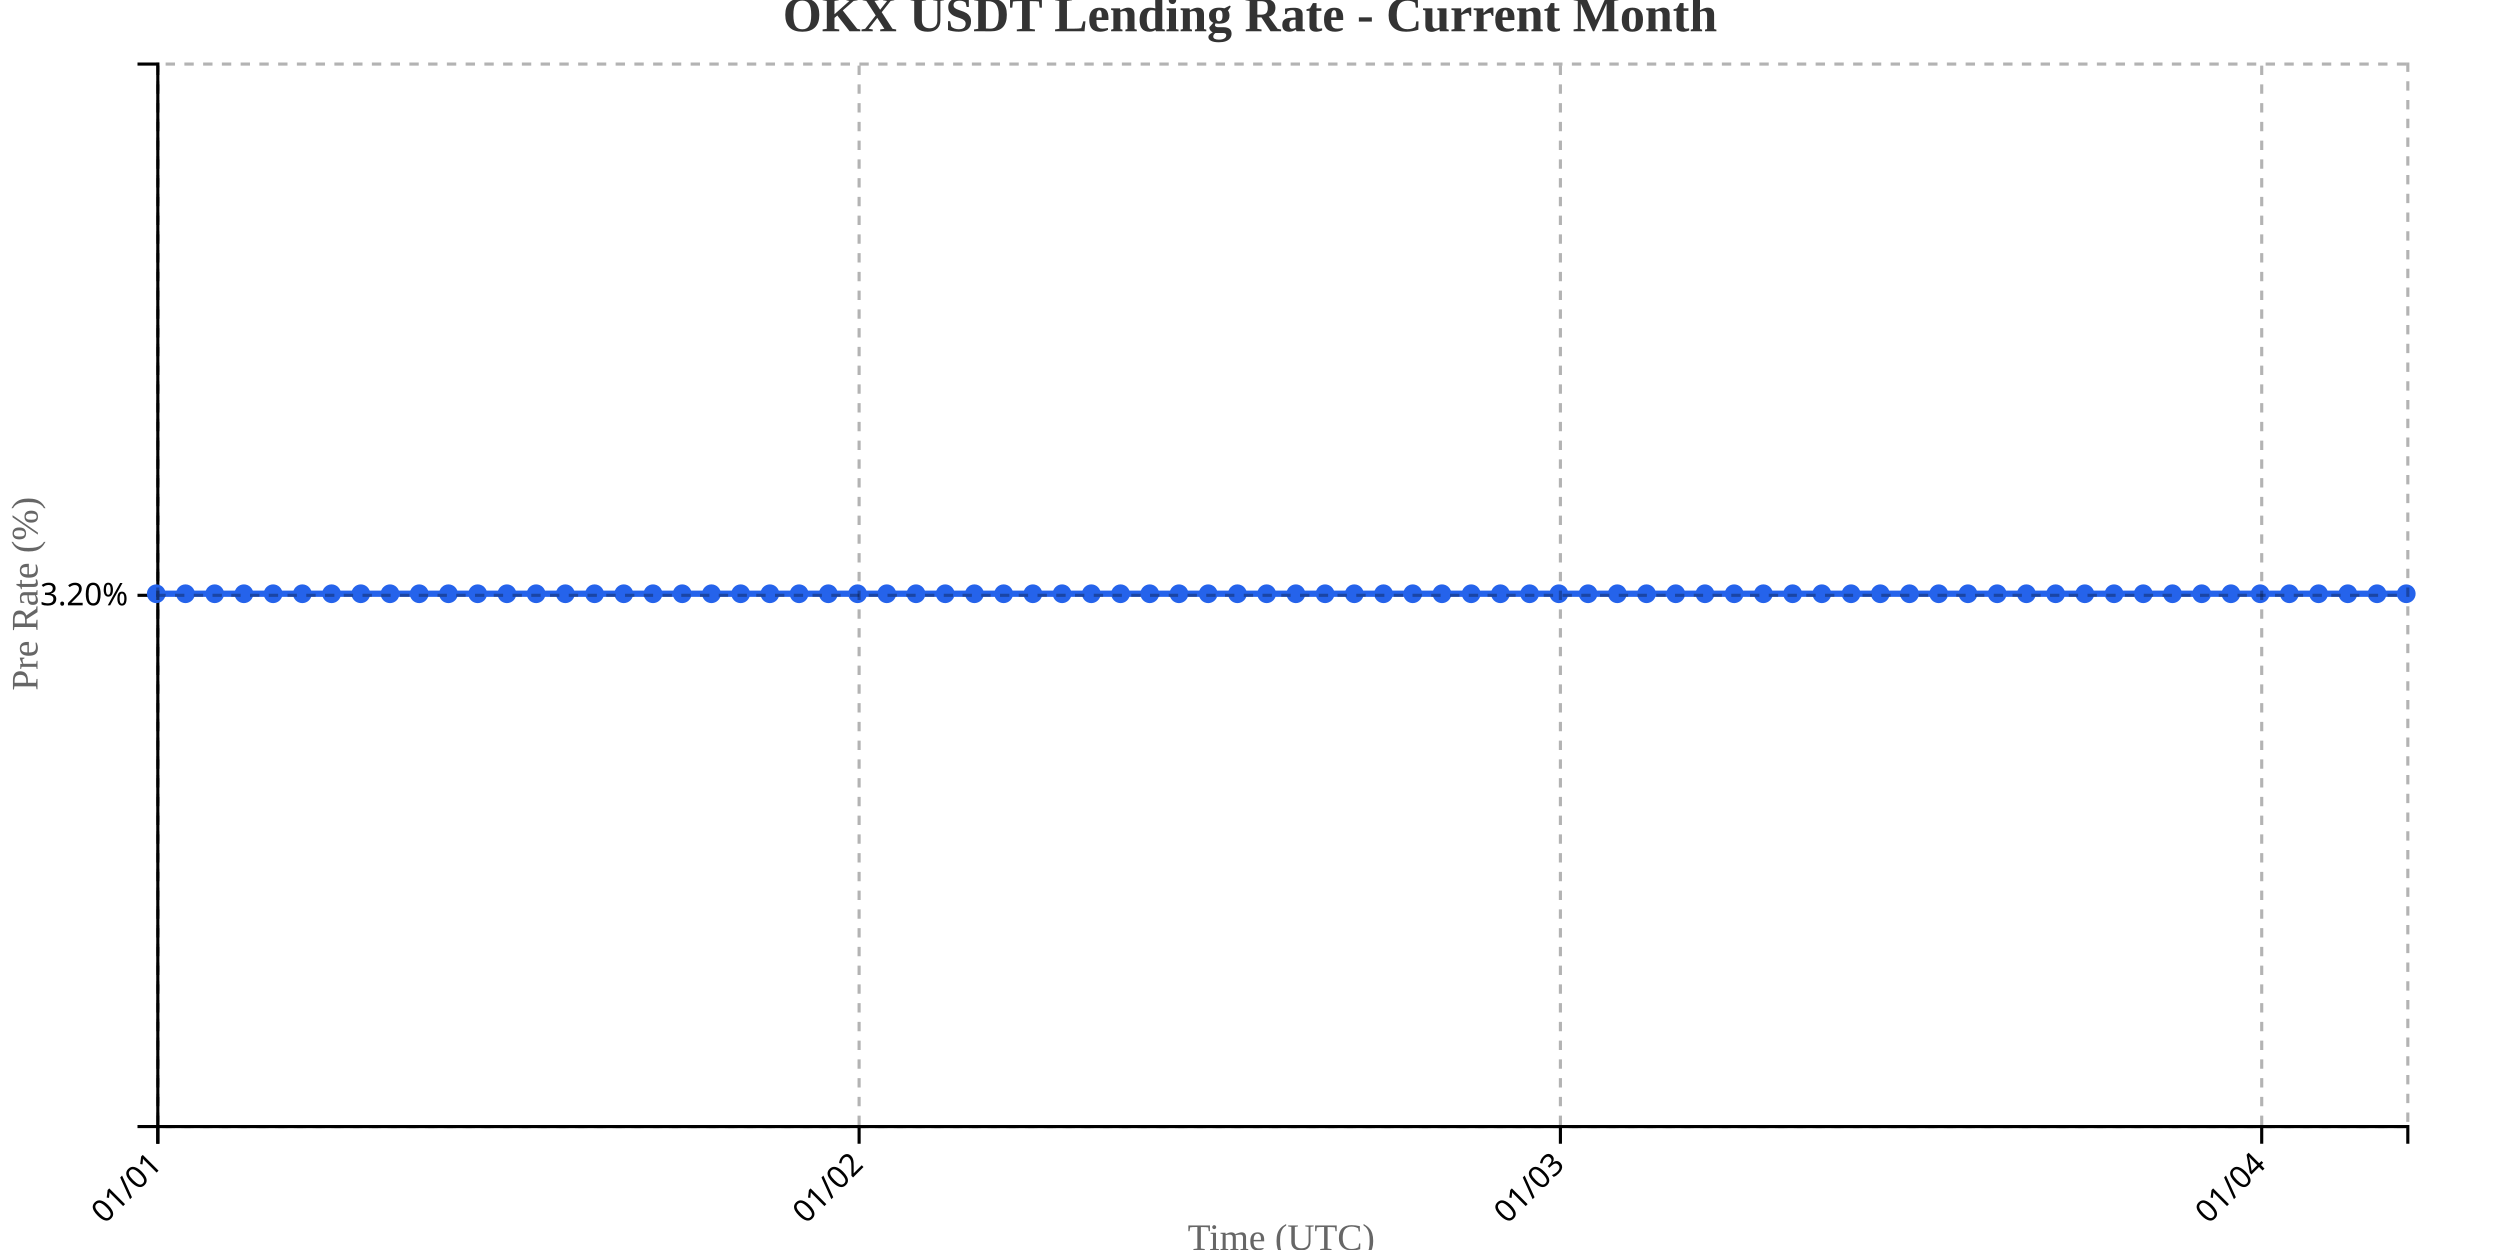
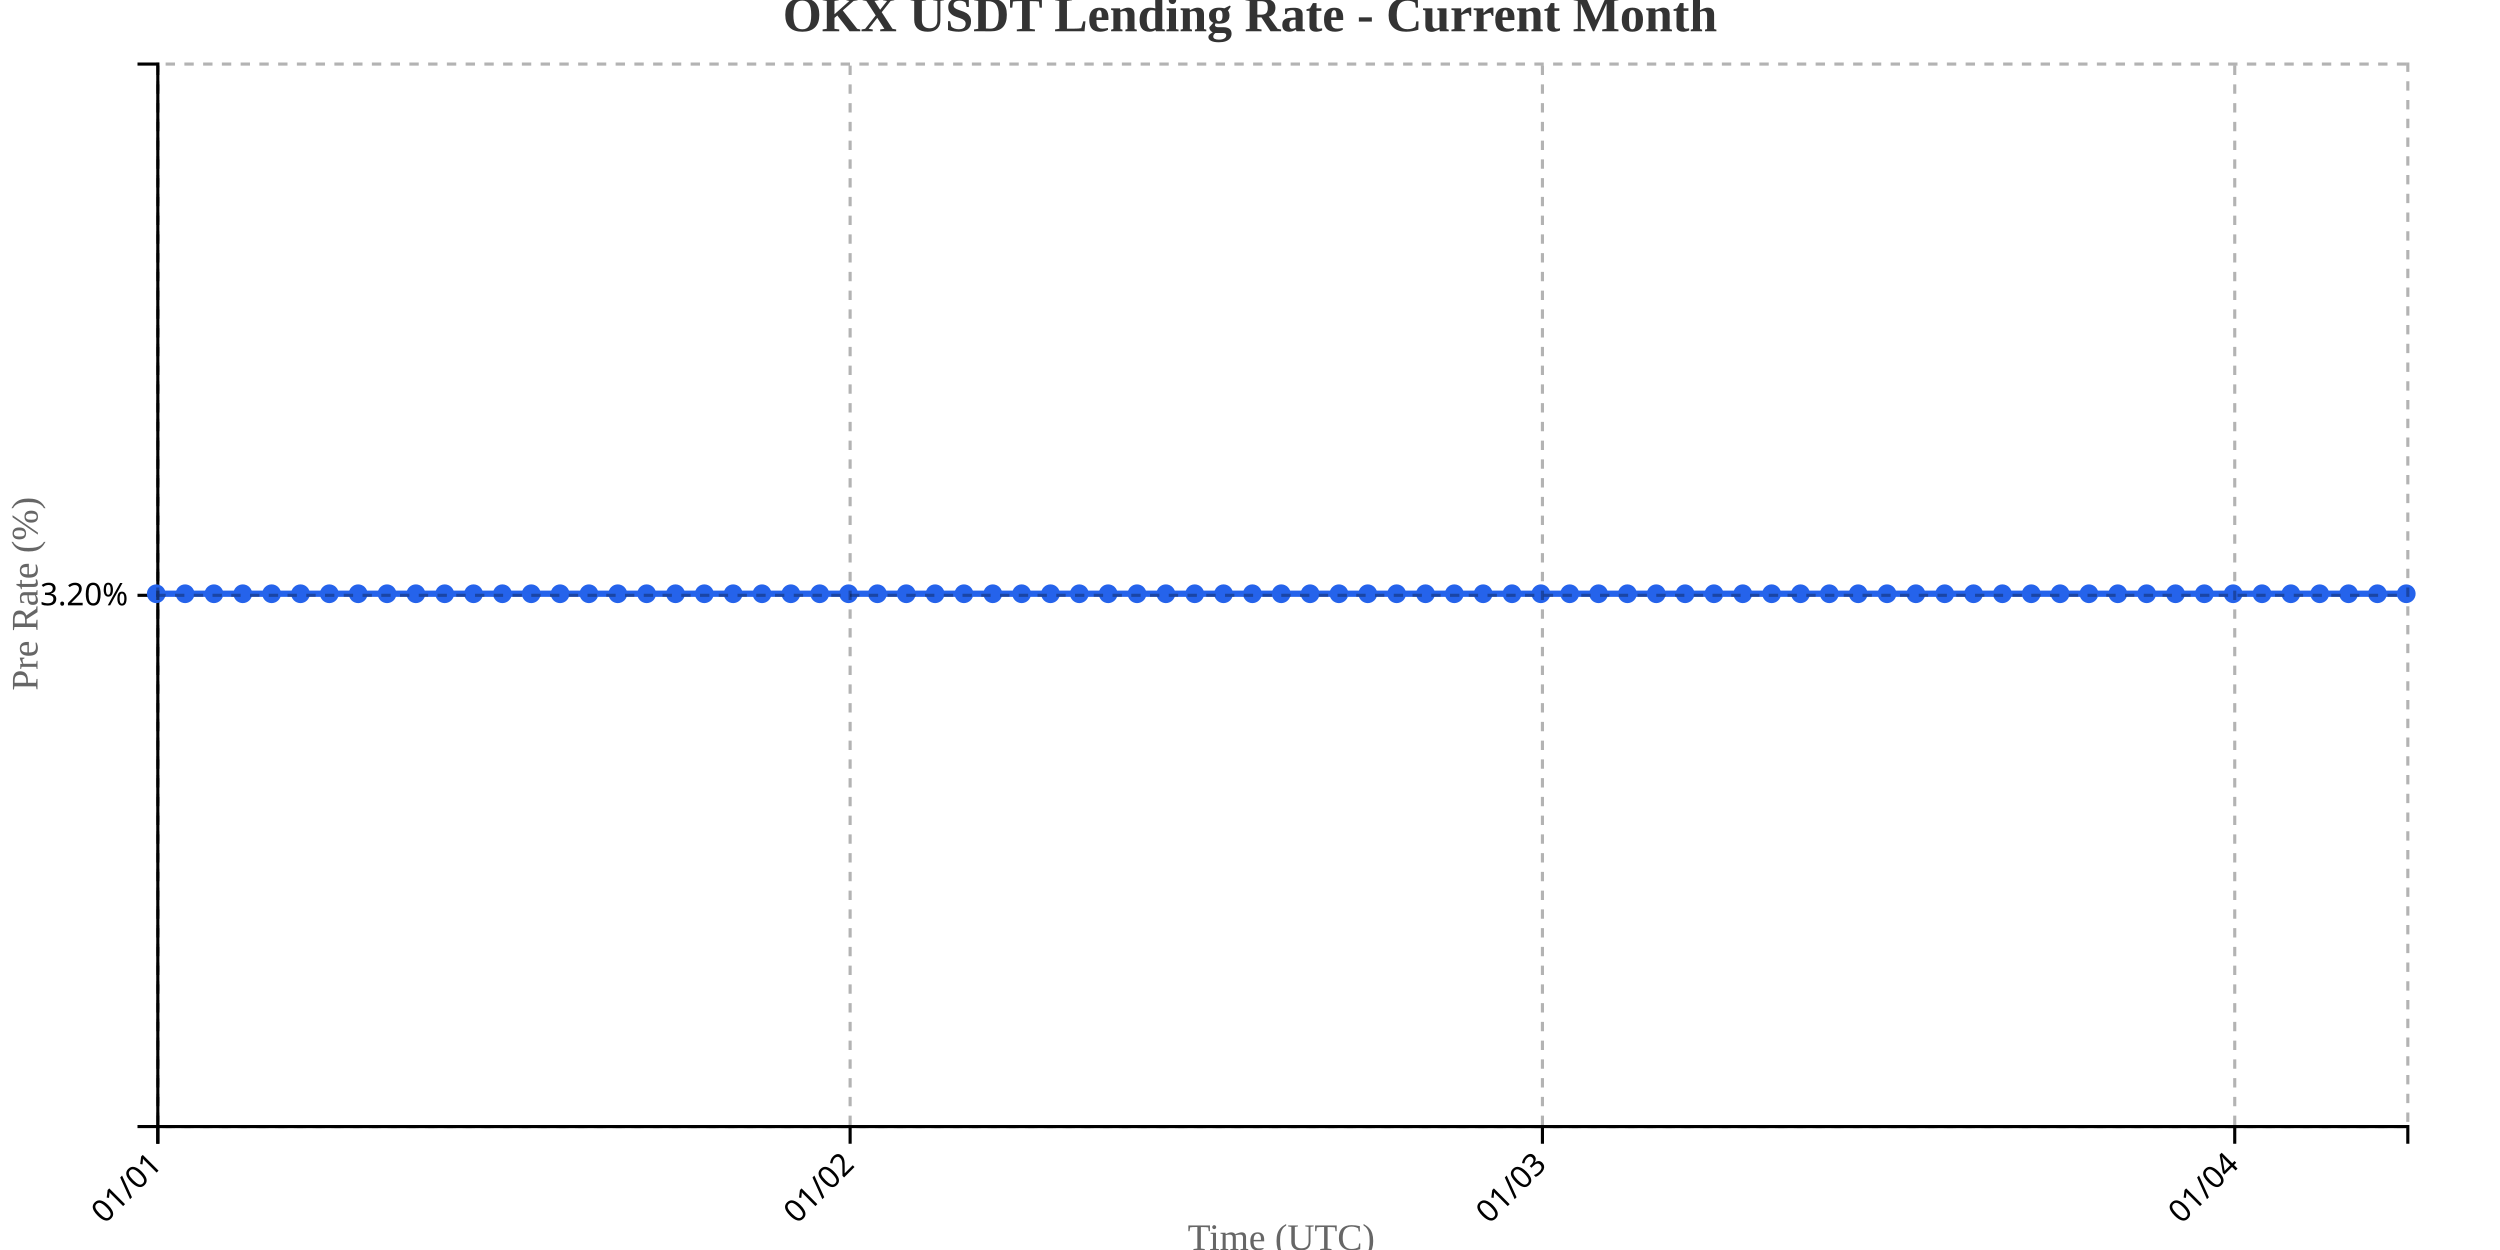
<svg xmlns="http://www.w3.org/2000/svg" width="800" height="400">
  <g transform="translate(50,20)">
    <g transform="translate(0,340)" fill="none" font-size="10" font-family="sans-serif" text-anchor="middle">
      <path class="domain" stroke="currentColor" d="M0.5,6V0.5H720.5V6" />
      <g class="tick" opacity="1" transform="translate(0.5,0)">
        <line stroke="currentColor" y2="6" />
        <text fill="currentColor" y="9" dy=".15em" style="text-anchor: end;" dx="-.8em" transform="rotate(-45)">01/01</text>
      </g>
-       <g class="tick" opacity="1" transform="translate(224.9156,0)">
+       <g class="tick" opacity="1" transform="translate(222.0385,0)">
        <line stroke="currentColor" y2="6" />
        <text fill="currentColor" y="9" dy=".15em" style="text-anchor: end;" dx="-.8em" transform="rotate(-45)">01/02</text>
      </g>
-       <g class="tick" opacity="1" transform="translate(449.3312,0)">
+       <g class="tick" opacity="1" transform="translate(443.5769,0)">
        <line stroke="currentColor" y2="6" />
        <text fill="currentColor" y="9" dy=".15em" style="text-anchor: end;" dx="-.8em" transform="rotate(-45)">01/03</text>
      </g>
-       <g class="tick" opacity="1" transform="translate(673.7468,0)">
+       <g class="tick" opacity="1" transform="translate(665.1154,0)">
        <line stroke="currentColor" y2="6" />
        <text fill="currentColor" y="9" dy=".15em" style="text-anchor: end;" dx="-.8em" transform="rotate(-45)">01/04</text>
      </g>
    </g>
    <g fill="none" font-size="10" font-family="sans-serif" text-anchor="end">
      <path class="domain" stroke="currentColor" d="M-6,340.5H0.5V0.5H-6" />
      <g class="tick" opacity="1" transform="translate(0,170.5)">
        <line stroke="currentColor" x2="-6" />
        <text fill="currentColor" x="-9" dy="0.32em">3.20%</text>
      </g>
    </g>
    <text transform="rotate(-90)" y="-50" x="-170" dy="1em" style="text-anchor: middle; font-size: 12px; fill: #666;">Pre Rate (%)</text>
    <text transform="translate(360, 380)" style="text-anchor: middle; font-size: 12px; fill: #666;">Time (UTC)</text>
-     <path fill="none" stroke="#2563eb" stroke-width="2" d="M0,170C3.117,170,6.234,170,9.351,170C12.468,170,15.584,170,18.701,170C21.818,170,24.935,170,28.052,170C31.169,170,34.286,170,37.403,170C40.519,170,43.636,170,46.753,170C49.87,170,52.987,170,56.104,170C59.221,170,62.338,170,65.455,170C68.571,170,71.688,170,74.805,170C77.922,170,81.039,170,84.156,170C87.273,170,90.39,170,93.506,170C96.623,170,99.74,170,102.857,170C105.974,170,109.091,170,112.208,170C115.325,170,118.442,170,121.558,170C124.675,170,127.792,170,130.909,170C134.026,170,137.143,170,140.26,170C143.377,170,146.494,170,149.61,170C152.727,170,155.844,170,158.961,170C162.078,170,165.195,170,168.312,170C171.429,170,174.545,170,177.662,170C180.779,170,183.896,170,187.013,170C190.13,170,193.247,170,196.364,170C199.481,170,202.597,170,205.714,170C208.831,170,211.948,170,215.065,170C218.182,170,221.299,170,224.416,170C227.532,170,230.649,170,233.766,170C236.883,170,240,170,243.117,170C246.234,170,249.351,170,252.468,170C255.584,170,258.701,170,261.818,170C264.935,170,268.052,170,271.169,170C274.286,170,277.403,170,280.519,170C283.636,170,286.753,170,289.87,170C292.987,170,296.104,170,299.221,170C302.338,170,305.455,170,308.571,170C311.688,170,314.805,170,317.922,170C321.039,170,324.156,170,327.273,170C330.39,170,333.506,170,336.623,170C339.74,170,342.857,170,345.974,170C349.091,170,352.208,170,355.325,170C358.442,170,361.558,170,364.675,170C367.792,170,370.909,170,374.026,170C377.143,170,380.26,170,383.377,170C386.494,170,389.61,170,392.727,170C395.844,170,398.961,170,402.078,170C405.195,170,408.312,170,411.429,170C414.545,170,417.662,170,420.779,170C423.896,170,427.013,170,430.13,170C433.247,170,436.364,170,439.481,170C442.597,170,445.714,170,448.831,170C451.948,170,455.065,170,458.182,170C461.299,170,464.416,170,467.532,170C470.649,170,473.766,170,476.883,170C480,170,483.117,170,486.234,170C489.351,170,492.468,170,495.584,170C498.701,170,501.818,170,504.935,170C508.052,170,511.169,170,514.286,170C517.403,170,520.519,170,523.636,170C526.753,170,529.87,170,532.987,170C536.104,170,539.221,170,542.338,170C545.455,170,548.571,170,551.688,170C554.805,170,557.922,170,561.039,170C564.156,170,567.273,170,570.39,170C573.506,170,576.623,170,579.74,170C582.857,170,585.974,170,589.091,170C592.208,170,595.325,170,598.442,170C601.558,170,604.675,170,607.792,170C610.909,170,614.026,170,617.143,170C620.26,170,623.377,170,626.494,170C629.61,170,632.727,170,635.844,170C638.961,170,642.078,170,645.195,170C648.312,170,651.429,170,654.545,170C657.662,170,660.779,170,663.896,170C667.013,170,670.13,170,673.247,170C676.364,170,679.481,170,682.597,170C685.714,170,688.831,170,691.948,170C695.065,170,698.182,170,701.299,170C704.416,170,707.532,170,710.649,170C713.766,170,716.883,170,720,170" />
+     <path fill="none" stroke="#2563eb" stroke-width="2" d="M0,170C3.077,170,6.154,170,9.231,170C12.308,170,15.385,170,18.462,170C21.538,170,24.615,170,27.692,170C30.769,170,33.846,170,36.923,170C40,170,43.077,170,46.154,170C49.231,170,52.308,170,55.385,170C58.462,170,61.538,170,64.615,170C67.692,170,70.769,170,73.846,170C76.923,170,80,170,83.077,170C86.154,170,89.231,170,92.308,170C95.385,170,98.462,170,101.538,170C104.615,170,107.692,170,110.769,170C113.846,170,116.923,170,120,170C123.077,170,126.154,170,129.231,170C132.308,170,135.385,170,138.462,170C141.538,170,144.615,170,147.692,170C150.769,170,153.846,170,156.923,170C160,170,163.077,170,166.154,170C169.231,170,172.308,170,175.385,170C178.462,170,181.538,170,184.615,170C187.692,170,190.769,170,193.846,170C196.923,170,200,170,203.077,170C206.154,170,209.231,170,212.308,170C215.385,170,218.462,170,221.538,170C224.615,170,227.692,170,230.769,170C233.846,170,236.923,170,240,170C243.077,170,246.154,170,249.231,170C252.308,170,255.385,170,258.462,170C261.538,170,264.615,170,267.692,170C270.769,170,273.846,170,276.923,170C280,170,283.077,170,286.154,170C289.231,170,292.308,170,295.385,170C298.462,170,301.538,170,304.615,170C307.692,170,310.769,170,313.846,170C316.923,170,320,170,323.077,170C326.154,170,329.231,170,332.308,170C335.385,170,338.462,170,341.538,170C344.615,170,347.692,170,350.769,170C353.846,170,356.923,170,360,170C363.077,170,366.154,170,369.231,170C372.308,170,375.385,170,378.462,170C381.538,170,384.615,170,387.692,170C390.769,170,393.846,170,396.923,170C400,170,403.077,170,406.154,170C409.231,170,412.308,170,415.385,170C418.462,170,421.538,170,424.615,170C427.692,170,430.769,170,433.846,170C436.923,170,440,170,443.077,170C446.154,170,449.231,170,452.308,170C455.385,170,458.462,170,461.538,170C464.615,170,467.692,170,470.769,170C473.846,170,476.923,170,480,170C483.077,170,486.154,170,489.231,170C492.308,170,495.385,170,498.462,170C501.538,170,504.615,170,507.692,170C510.769,170,513.846,170,516.923,170C520,170,523.077,170,526.154,170C529.231,170,532.308,170,535.385,170C538.462,170,541.538,170,544.615,170C547.692,170,550.769,170,553.846,170C556.923,170,560,170,563.077,170C566.154,170,569.231,170,572.308,170C575.385,170,578.462,170,581.538,170C584.615,170,587.692,170,590.769,170C593.846,170,596.923,170,600,170C603.077,170,606.154,170,609.231,170C612.308,170,615.385,170,618.462,170C621.538,170,624.615,170,627.692,170C630.769,170,633.846,170,636.923,170C640,170,643.077,170,646.154,170C649.231,170,652.308,170,655.385,170C658.462,170,661.538,170,664.615,170C667.692,170,670.769,170,673.846,170C676.923,170,680,170,683.077,170C686.154,170,689.231,170,692.308,170C695.385,170,698.462,170,701.538,170C704.615,170,707.692,170,710.769,170C713.846,170,716.923,170,720,170" />
    <circle class="dot" cx="0" cy="170" r="3" fill="#2563eb" />
-     <circle class="dot" cx="9.351" cy="170" r="3" fill="#2563eb" />
-     <circle class="dot" cx="18.701" cy="170" r="3" fill="#2563eb" />
-     <circle class="dot" cx="28.052" cy="170" r="3" fill="#2563eb" />
-     <circle class="dot" cx="37.403" cy="170" r="3" fill="#2563eb" />
-     <circle class="dot" cx="46.753" cy="170" r="3" fill="#2563eb" />
-     <circle class="dot" cx="56.104" cy="170" r="3" fill="#2563eb" />
-     <circle class="dot" cx="65.455" cy="170" r="3" fill="#2563eb" />
-     <circle class="dot" cx="74.805" cy="170" r="3" fill="#2563eb" />
-     <circle class="dot" cx="84.156" cy="170" r="3" fill="#2563eb" />
-     <circle class="dot" cx="93.506" cy="170" r="3" fill="#2563eb" />
-     <circle class="dot" cx="102.857" cy="170" r="3" fill="#2563eb" />
-     <circle class="dot" cx="112.208" cy="170" r="3" fill="#2563eb" />
-     <circle class="dot" cx="121.558" cy="170" r="3" fill="#2563eb" />
-     <circle class="dot" cx="130.909" cy="170" r="3" fill="#2563eb" />
-     <circle class="dot" cx="140.26" cy="170" r="3" fill="#2563eb" />
-     <circle class="dot" cx="149.61" cy="170" r="3" fill="#2563eb" />
-     <circle class="dot" cx="158.961" cy="170" r="3" fill="#2563eb" />
-     <circle class="dot" cx="168.312" cy="170" r="3" fill="#2563eb" />
-     <circle class="dot" cx="177.662" cy="170" r="3" fill="#2563eb" />
-     <circle class="dot" cx="187.013" cy="170" r="3" fill="#2563eb" />
-     <circle class="dot" cx="196.364" cy="170" r="3" fill="#2563eb" />
-     <circle class="dot" cx="205.714" cy="170" r="3" fill="#2563eb" />
-     <circle class="dot" cx="215.065" cy="170" r="3" fill="#2563eb" />
-     <circle class="dot" cx="224.416" cy="170" r="3" fill="#2563eb" />
-     <circle class="dot" cx="233.766" cy="170" r="3" fill="#2563eb" />
-     <circle class="dot" cx="243.117" cy="170" r="3" fill="#2563eb" />
-     <circle class="dot" cx="252.468" cy="170" r="3" fill="#2563eb" />
-     <circle class="dot" cx="261.818" cy="170" r="3" fill="#2563eb" />
-     <circle class="dot" cx="271.169" cy="170" r="3" fill="#2563eb" />
-     <circle class="dot" cx="280.519" cy="170" r="3" fill="#2563eb" />
-     <circle class="dot" cx="289.87" cy="170" r="3" fill="#2563eb" />
-     <circle class="dot" cx="299.221" cy="170" r="3" fill="#2563eb" />
-     <circle class="dot" cx="308.571" cy="170" r="3" fill="#2563eb" />
-     <circle class="dot" cx="317.922" cy="170" r="3" fill="#2563eb" />
-     <circle class="dot" cx="327.273" cy="170" r="3" fill="#2563eb" />
-     <circle class="dot" cx="336.623" cy="170" r="3" fill="#2563eb" />
-     <circle class="dot" cx="345.974" cy="170" r="3" fill="#2563eb" />
-     <circle class="dot" cx="355.325" cy="170" r="3" fill="#2563eb" />
-     <circle class="dot" cx="364.675" cy="170" r="3" fill="#2563eb" />
-     <circle class="dot" cx="374.026" cy="170" r="3" fill="#2563eb" />
-     <circle class="dot" cx="383.377" cy="170" r="3" fill="#2563eb" />
-     <circle class="dot" cx="392.727" cy="170" r="3" fill="#2563eb" />
-     <circle class="dot" cx="402.078" cy="170" r="3" fill="#2563eb" />
-     <circle class="dot" cx="411.429" cy="170" r="3" fill="#2563eb" />
-     <circle class="dot" cx="420.779" cy="170" r="3" fill="#2563eb" />
-     <circle class="dot" cx="430.13" cy="170" r="3" fill="#2563eb" />
-     <circle class="dot" cx="439.481" cy="170" r="3" fill="#2563eb" />
-     <circle class="dot" cx="448.831" cy="170" r="3" fill="#2563eb" />
-     <circle class="dot" cx="458.182" cy="170" r="3" fill="#2563eb" />
-     <circle class="dot" cx="467.532" cy="170" r="3" fill="#2563eb" />
-     <circle class="dot" cx="476.883" cy="170" r="3" fill="#2563eb" />
-     <circle class="dot" cx="486.234" cy="170" r="3" fill="#2563eb" />
-     <circle class="dot" cx="495.584" cy="170" r="3" fill="#2563eb" />
-     <circle class="dot" cx="504.935" cy="170" r="3" fill="#2563eb" />
-     <circle class="dot" cx="514.286" cy="170" r="3" fill="#2563eb" />
-     <circle class="dot" cx="523.636" cy="170" r="3" fill="#2563eb" />
-     <circle class="dot" cx="532.987" cy="170" r="3" fill="#2563eb" />
-     <circle class="dot" cx="542.338" cy="170" r="3" fill="#2563eb" />
-     <circle class="dot" cx="551.688" cy="170" r="3" fill="#2563eb" />
-     <circle class="dot" cx="561.039" cy="170" r="3" fill="#2563eb" />
-     <circle class="dot" cx="570.39" cy="170" r="3" fill="#2563eb" />
-     <circle class="dot" cx="579.74" cy="170" r="3" fill="#2563eb" />
-     <circle class="dot" cx="589.091" cy="170" r="3" fill="#2563eb" />
-     <circle class="dot" cx="598.442" cy="170" r="3" fill="#2563eb" />
-     <circle class="dot" cx="607.792" cy="170" r="3" fill="#2563eb" />
-     <circle class="dot" cx="617.143" cy="170" r="3" fill="#2563eb" />
-     <circle class="dot" cx="626.494" cy="170" r="3" fill="#2563eb" />
-     <circle class="dot" cx="635.844" cy="170" r="3" fill="#2563eb" />
-     <circle class="dot" cx="645.195" cy="170" r="3" fill="#2563eb" />
-     <circle class="dot" cx="654.545" cy="170" r="3" fill="#2563eb" />
-     <circle class="dot" cx="663.896" cy="170" r="3" fill="#2563eb" />
-     <circle class="dot" cx="673.247" cy="170" r="3" fill="#2563eb" />
-     <circle class="dot" cx="682.597" cy="170" r="3" fill="#2563eb" />
-     <circle class="dot" cx="691.948" cy="170" r="3" fill="#2563eb" />
-     <circle class="dot" cx="701.299" cy="170" r="3" fill="#2563eb" />
-     <circle class="dot" cx="710.649" cy="170" r="3" fill="#2563eb" />
+     <circle class="dot" cx="9.231" cy="170" r="3" fill="#2563eb" />
+     <circle class="dot" cx="18.462" cy="170" r="3" fill="#2563eb" />
+     <circle class="dot" cx="27.692" cy="170" r="3" fill="#2563eb" />
+     <circle class="dot" cx="36.923" cy="170" r="3" fill="#2563eb" />
+     <circle class="dot" cx="46.154" cy="170" r="3" fill="#2563eb" />
+     <circle class="dot" cx="55.385" cy="170" r="3" fill="#2563eb" />
+     <circle class="dot" cx="64.615" cy="170" r="3" fill="#2563eb" />
+     <circle class="dot" cx="73.846" cy="170" r="3" fill="#2563eb" />
+     <circle class="dot" cx="83.077" cy="170" r="3" fill="#2563eb" />
+     <circle class="dot" cx="92.308" cy="170" r="3" fill="#2563eb" />
+     <circle class="dot" cx="101.538" cy="170" r="3" fill="#2563eb" />
+     <circle class="dot" cx="110.769" cy="170" r="3" fill="#2563eb" />
+     <circle class="dot" cx="120" cy="170" r="3" fill="#2563eb" />
+     <circle class="dot" cx="129.231" cy="170" r="3" fill="#2563eb" />
+     <circle class="dot" cx="138.462" cy="170" r="3" fill="#2563eb" />
+     <circle class="dot" cx="147.692" cy="170" r="3" fill="#2563eb" />
+     <circle class="dot" cx="156.923" cy="170" r="3" fill="#2563eb" />
+     <circle class="dot" cx="166.154" cy="170" r="3" fill="#2563eb" />
+     <circle class="dot" cx="175.385" cy="170" r="3" fill="#2563eb" />
+     <circle class="dot" cx="184.615" cy="170" r="3" fill="#2563eb" />
+     <circle class="dot" cx="193.846" cy="170" r="3" fill="#2563eb" />
+     <circle class="dot" cx="203.077" cy="170" r="3" fill="#2563eb" />
+     <circle class="dot" cx="212.308" cy="170" r="3" fill="#2563eb" />
+     <circle class="dot" cx="221.538" cy="170" r="3" fill="#2563eb" />
+     <circle class="dot" cx="230.769" cy="170" r="3" fill="#2563eb" />
+     <circle class="dot" cx="240" cy="170" r="3" fill="#2563eb" />
+     <circle class="dot" cx="249.231" cy="170" r="3" fill="#2563eb" />
+     <circle class="dot" cx="258.462" cy="170" r="3" fill="#2563eb" />
+     <circle class="dot" cx="267.692" cy="170" r="3" fill="#2563eb" />
+     <circle class="dot" cx="276.923" cy="170" r="3" fill="#2563eb" />
+     <circle class="dot" cx="286.154" cy="170" r="3" fill="#2563eb" />
+     <circle class="dot" cx="295.385" cy="170" r="3" fill="#2563eb" />
+     <circle class="dot" cx="304.615" cy="170" r="3" fill="#2563eb" />
+     <circle class="dot" cx="313.846" cy="170" r="3" fill="#2563eb" />
+     <circle class="dot" cx="323.077" cy="170" r="3" fill="#2563eb" />
+     <circle class="dot" cx="332.308" cy="170" r="3" fill="#2563eb" />
+     <circle class="dot" cx="341.538" cy="170" r="3" fill="#2563eb" />
+     <circle class="dot" cx="350.769" cy="170" r="3" fill="#2563eb" />
+     <circle class="dot" cx="360" cy="170" r="3" fill="#2563eb" />
+     <circle class="dot" cx="369.231" cy="170" r="3" fill="#2563eb" />
+     <circle class="dot" cx="378.462" cy="170" r="3" fill="#2563eb" />
+     <circle class="dot" cx="387.692" cy="170" r="3" fill="#2563eb" />
+     <circle class="dot" cx="396.923" cy="170" r="3" fill="#2563eb" />
+     <circle class="dot" cx="406.154" cy="170" r="3" fill="#2563eb" />
+     <circle class="dot" cx="415.385" cy="170" r="3" fill="#2563eb" />
+     <circle class="dot" cx="424.615" cy="170" r="3" fill="#2563eb" />
+     <circle class="dot" cx="433.846" cy="170" r="3" fill="#2563eb" />
+     <circle class="dot" cx="443.077" cy="170" r="3" fill="#2563eb" />
+     <circle class="dot" cx="452.308" cy="170" r="3" fill="#2563eb" />
+     <circle class="dot" cx="461.538" cy="170" r="3" fill="#2563eb" />
+     <circle class="dot" cx="470.769" cy="170" r="3" fill="#2563eb" />
+     <circle class="dot" cx="480" cy="170" r="3" fill="#2563eb" />
+     <circle class="dot" cx="489.231" cy="170" r="3" fill="#2563eb" />
+     <circle class="dot" cx="498.462" cy="170" r="3" fill="#2563eb" />
+     <circle class="dot" cx="507.692" cy="170" r="3" fill="#2563eb" />
+     <circle class="dot" cx="516.923" cy="170" r="3" fill="#2563eb" />
+     <circle class="dot" cx="526.154" cy="170" r="3" fill="#2563eb" />
+     <circle class="dot" cx="535.385" cy="170" r="3" fill="#2563eb" />
+     <circle class="dot" cx="544.615" cy="170" r="3" fill="#2563eb" />
+     <circle class="dot" cx="553.846" cy="170" r="3" fill="#2563eb" />
+     <circle class="dot" cx="563.077" cy="170" r="3" fill="#2563eb" />
+     <circle class="dot" cx="572.308" cy="170" r="3" fill="#2563eb" />
+     <circle class="dot" cx="581.538" cy="170" r="3" fill="#2563eb" />
+     <circle class="dot" cx="590.769" cy="170" r="3" fill="#2563eb" />
+     <circle class="dot" cx="600" cy="170" r="3" fill="#2563eb" />
+     <circle class="dot" cx="609.231" cy="170" r="3" fill="#2563eb" />
+     <circle class="dot" cx="618.462" cy="170" r="3" fill="#2563eb" />
+     <circle class="dot" cx="627.692" cy="170" r="3" fill="#2563eb" />
+     <circle class="dot" cx="636.923" cy="170" r="3" fill="#2563eb" />
+     <circle class="dot" cx="646.154" cy="170" r="3" fill="#2563eb" />
+     <circle class="dot" cx="655.385" cy="170" r="3" fill="#2563eb" />
+     <circle class="dot" cx="664.615" cy="170" r="3" fill="#2563eb" />
+     <circle class="dot" cx="673.846" cy="170" r="3" fill="#2563eb" />
+     <circle class="dot" cx="683.077" cy="170" r="3" fill="#2563eb" />
+     <circle class="dot" cx="692.308" cy="170" r="3" fill="#2563eb" />
+     <circle class="dot" cx="701.538" cy="170" r="3" fill="#2563eb" />
+     <circle class="dot" cx="710.769" cy="170" r="3" fill="#2563eb" />
    <circle class="dot" cx="720" cy="170" r="3" fill="#2563eb" />
    <g class="grid" transform="translate(0,340)" fill="none" font-size="10" font-family="sans-serif" text-anchor="middle" style="stroke-dasharray: 3,3; opacity: 0.3;">
      <path class="domain" stroke="currentColor" d="M0.5,-340V0.5H720.5V-340" />
      <g class="tick" opacity="1" transform="translate(0.5,0)">
        <line stroke="currentColor" y2="-340" />
        <text fill="currentColor" y="3" dy="0.71em" />
      </g>
-       <g class="tick" opacity="1" transform="translate(224.9156,0)">
+       <g class="tick" opacity="1" transform="translate(222.0385,0)">
        <line stroke="currentColor" y2="-340" />
        <text fill="currentColor" y="3" dy="0.71em" />
      </g>
-       <g class="tick" opacity="1" transform="translate(449.3312,0)">
+       <g class="tick" opacity="1" transform="translate(443.5769,0)">
        <line stroke="currentColor" y2="-340" />
        <text fill="currentColor" y="3" dy="0.71em" />
      </g>
-       <g class="tick" opacity="1" transform="translate(673.7468,0)">
+       <g class="tick" opacity="1" transform="translate(665.1154,0)">
        <line stroke="currentColor" y2="-340" />
        <text fill="currentColor" y="3" dy="0.71em" />
      </g>
    </g>
    <g class="grid" fill="none" font-size="10" font-family="sans-serif" text-anchor="end" style="stroke-dasharray: 3,3; opacity: 0.3;">
      <path class="domain" stroke="currentColor" d="M720,340.5H0.5V0.5H720" />
      <g class="tick" opacity="1" transform="translate(0,170.5)">
        <line stroke="currentColor" x2="720" />
        <text fill="currentColor" x="-3" dy="0.32em" />
      </g>
    </g>
  </g>
  <text x="400" y="10" text-anchor="middle" style="font-size: 16px; font-weight: bold; fill: #333;">OKX USDT Lending Rate - Current Month</text>
</svg>
